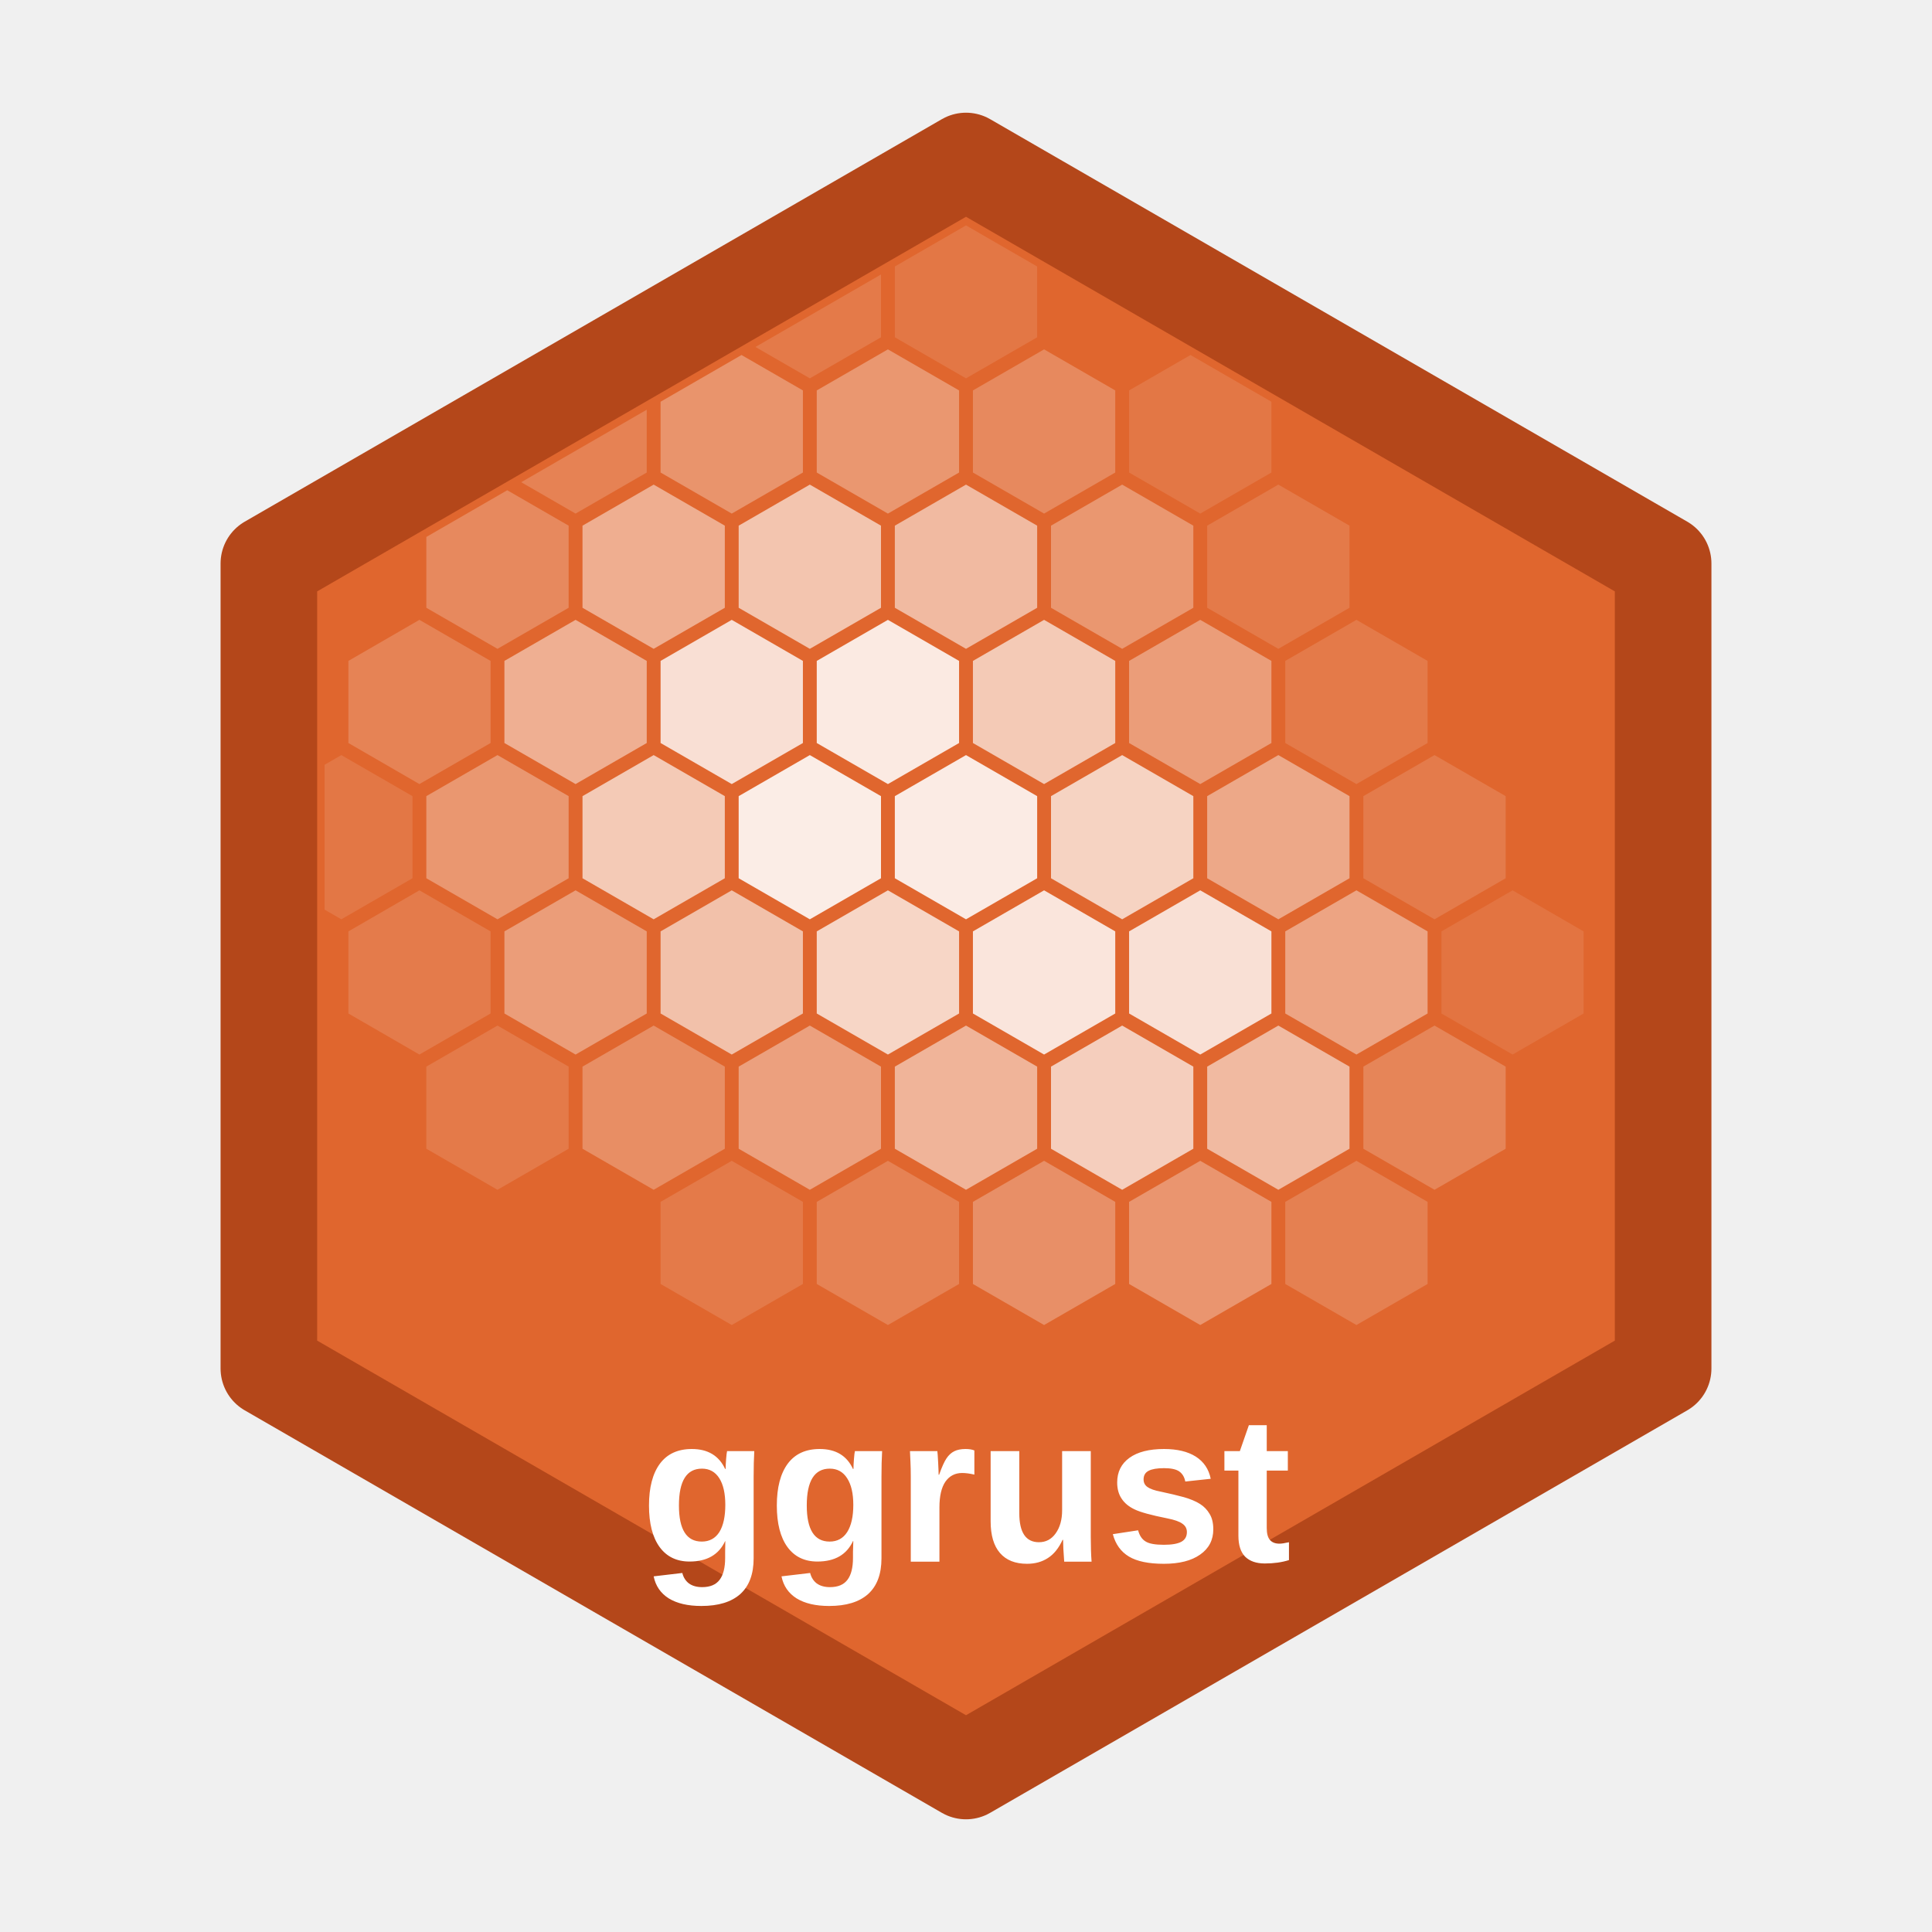
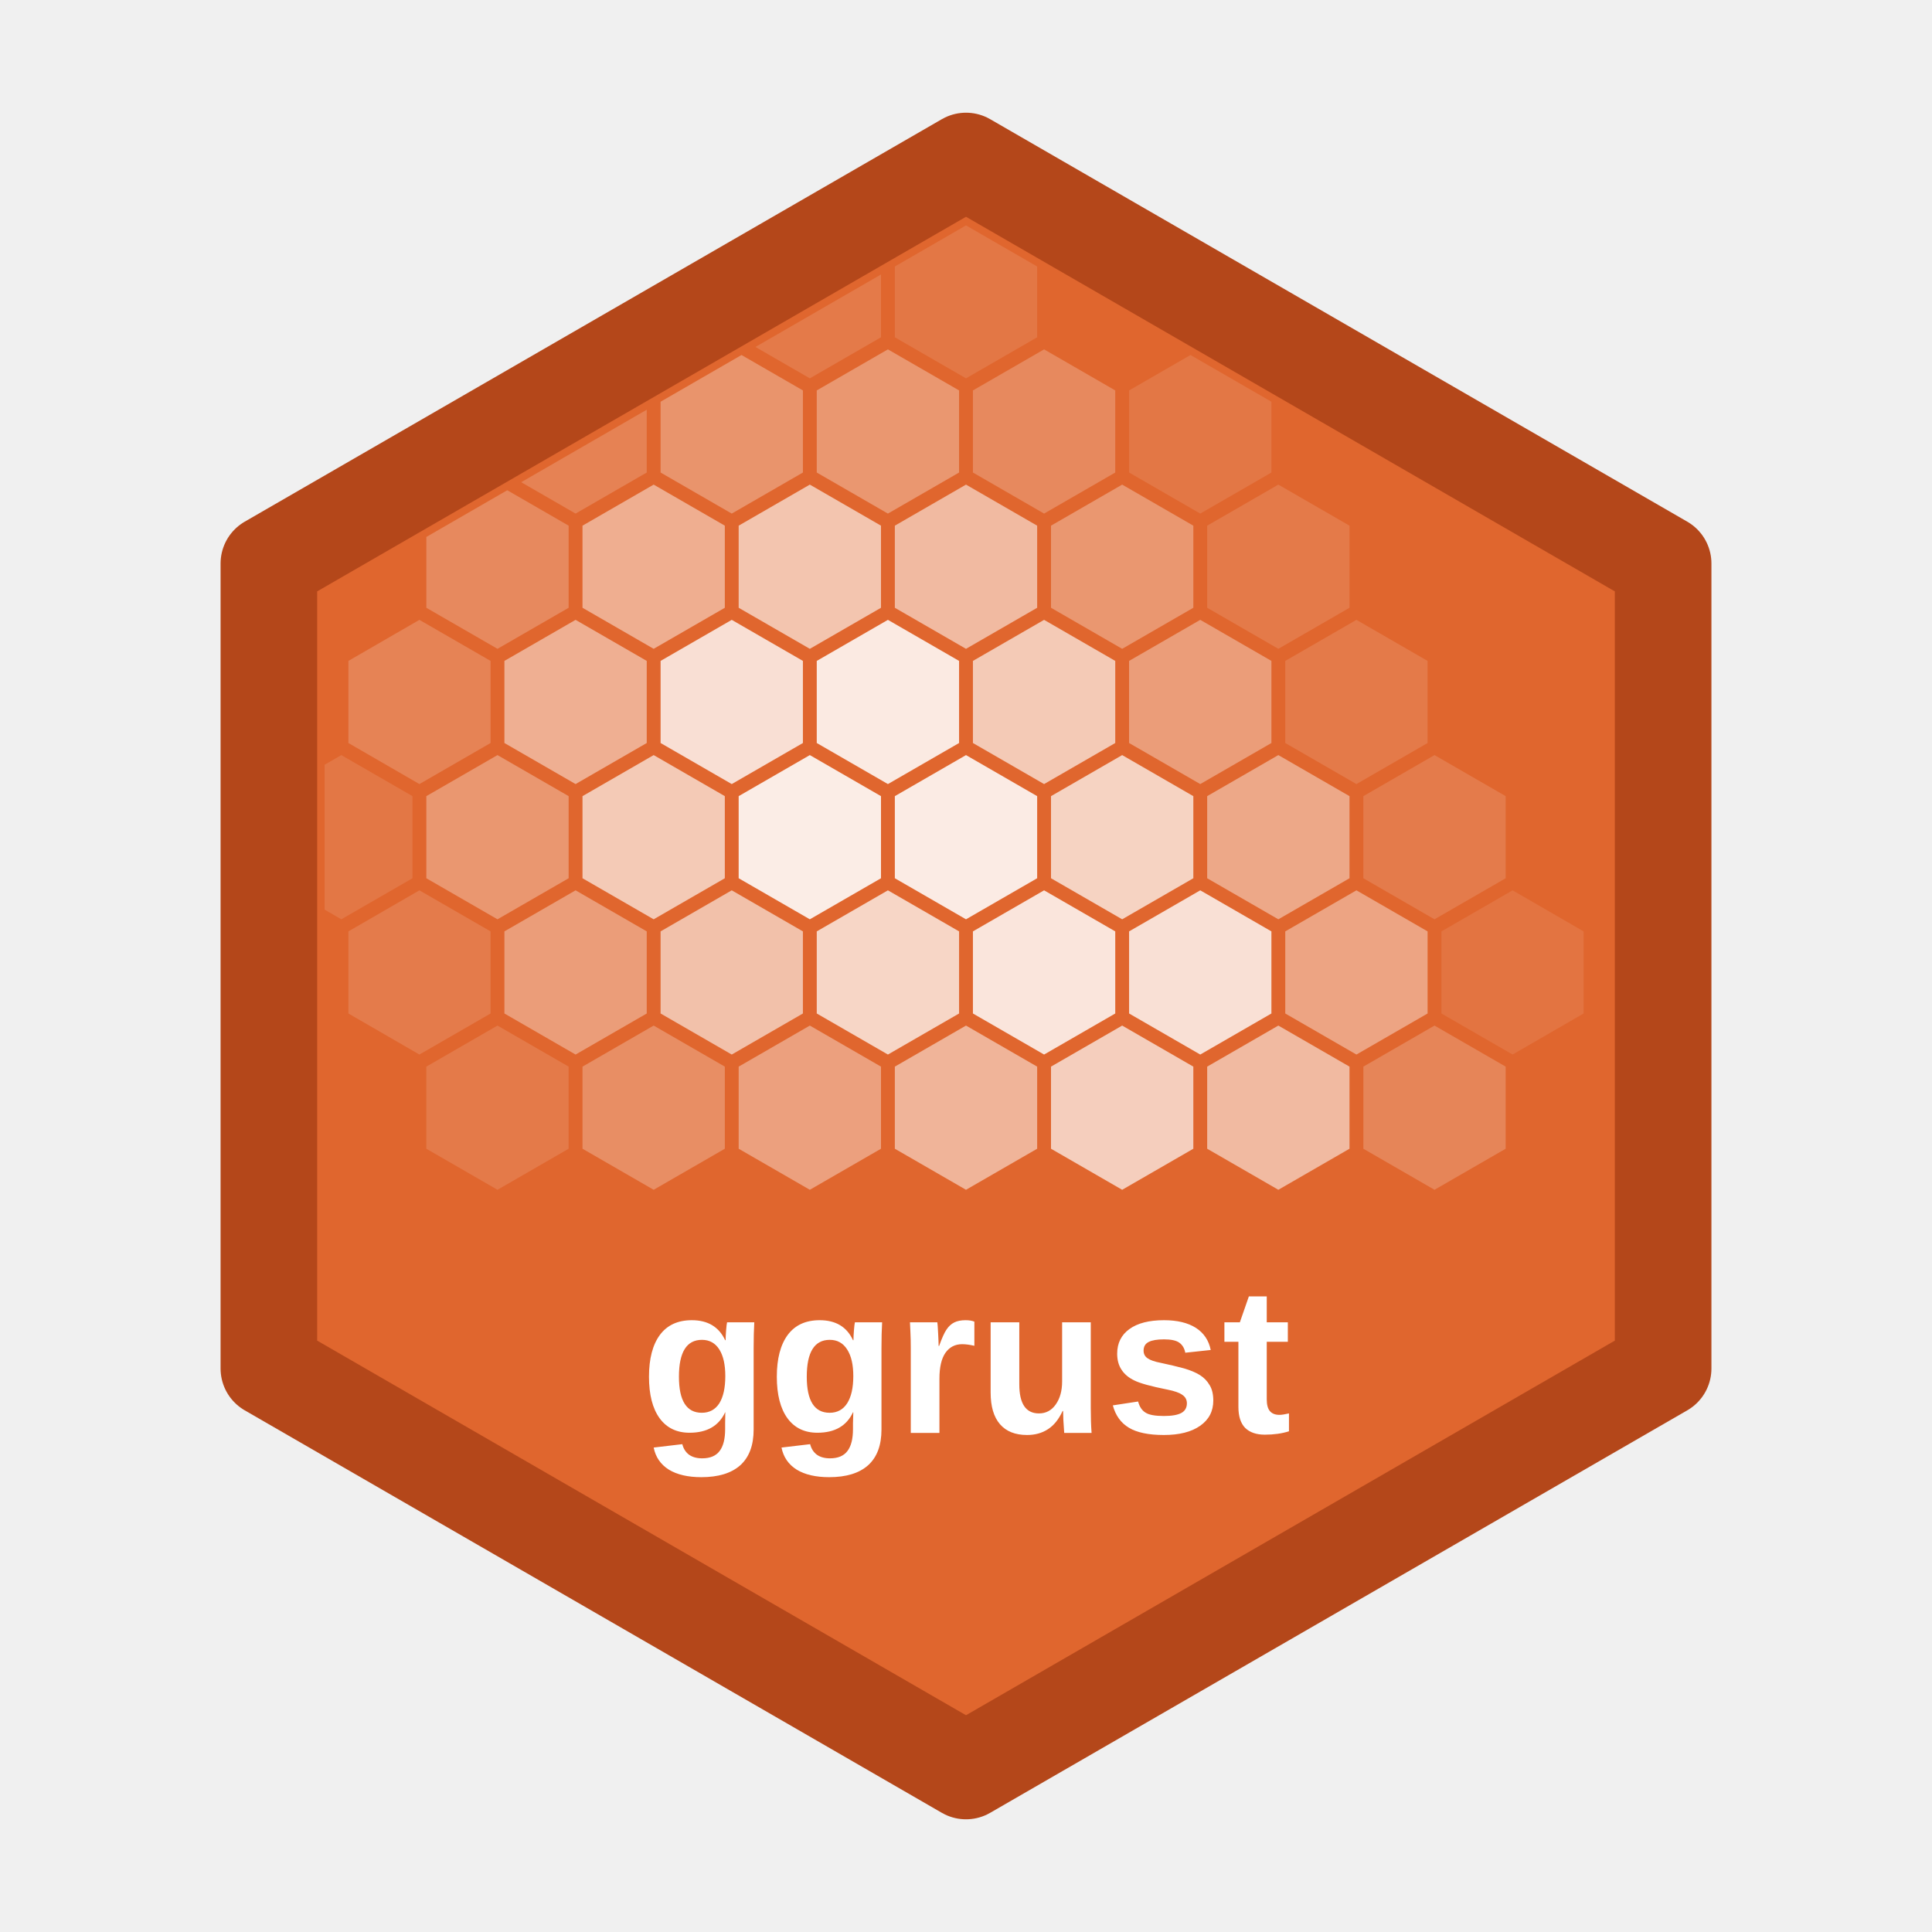
<svg xmlns="http://www.w3.org/2000/svg" viewBox="0 0 120 120" role="img" aria-label="ggrust">
  <defs>
    <clipPath id="bins">
      <polygon points="60,14 99.84,37 99.84,83 60,106 20.16,83 20.16,37" />
    </clipPath>
  </defs>
  <polygon points="60,10 103.3,35 103.3,85 60,110 16.7,85 16.7,35" fill="#E0662E" stroke="#B4471A" stroke-width="6" stroke-linejoin="round" />
  <g clip-path="url(#bins)">
    <polygon points="40.6,13.3 45.02,15.85 45.02,20.95 40.6,23.5 36.18,20.95 36.18,15.85" fill="#FFFFFF" fill-opacity="0.1" />
    <polygon points="50.3,13.3 54.72,15.85 54.72,20.95 50.3,23.5 45.88,20.95 45.88,15.85" fill="#FFFFFF" fill-opacity="0.13" />
    <polygon points="60,13.3 64.42,15.85 64.42,20.95 60,23.5 55.58,20.95 55.58,15.85" fill="#FFFFFF" fill-opacity="0.11" />
    <polygon points="35.75,21.7 40.17,24.25 40.17,29.35 35.75,31.9 31.33,29.35 31.33,24.25" fill="#FFFFFF" fill-opacity="0.18" />
    <polygon points="45.45,21.7 49.87,24.25 49.87,29.35 45.45,31.9 41.03,29.35 41.03,24.25" fill="#FFFFFF" fill-opacity="0.3" />
    <polygon points="55.15,21.7 59.57,24.25 59.57,29.35 55.15,31.9 50.73,29.35 50.73,24.25" fill="#FFFFFF" fill-opacity="0.32" />
    <polygon points="64.85,21.7 69.27,24.25 69.27,29.35 64.85,31.9 60.43,29.35 60.43,24.25" fill="#FFFFFF" fill-opacity="0.23" />
    <polygon points="74.55,21.7 78.97,24.25 78.97,29.35 74.55,31.9 70.13,29.35 70.13,24.25" fill="#FFFFFF" fill-opacity="0.11" />
    <polygon points="30.9,30.1 35.32,32.65 35.32,37.75 30.9,40.3 26.48,37.75 26.48,32.65" fill="#FFFFFF" fill-opacity="0.23" />
    <polygon points="40.6,30.1 45.02,32.65 45.02,37.75 40.6,40.3 36.18,37.75 36.18,32.65" fill="#FFFFFF" fill-opacity="0.47" />
    <polygon points="50.3,30.1 54.72,32.65 54.72,37.75 50.3,40.3 45.88,37.75 45.88,32.65" fill="#FFFFFF" fill-opacity="0.62" />
    <polygon points="60,30.1 64.42,32.65 64.42,37.75 60,40.3 55.58,37.75 55.58,32.65" fill="#FFFFFF" fill-opacity="0.55" />
    <polygon points="69.7,30.1 74.12,32.65 74.12,37.75 69.7,40.3 65.28,37.75 65.28,32.65" fill="#FFFFFF" fill-opacity="0.32" />
    <polygon points="79.4,30.1 83.82,32.65 83.82,37.75 79.4,40.3 74.98,37.75 74.98,32.65" fill="#FFFFFF" fill-opacity="0.13" />
    <polygon points="26.05,38.5 30.47,41.05 30.47,46.15 26.05,48.7 21.64,46.15 21.64,41.05" fill="#FFFFFF" fill-opacity="0.19" />
    <polygon points="35.75,38.5 40.17,41.05 40.17,46.15 35.75,48.7 31.33,46.15 31.33,41.05" fill="#FFFFFF" fill-opacity="0.48" />
    <polygon points="45.45,38.5 49.87,41.05 49.87,46.15 45.45,48.7 41.03,46.15 41.03,41.05" fill="#FFFFFF" fill-opacity="0.79" />
    <polygon points="55.15,38.5 59.57,41.05 59.57,46.15 55.15,48.7 50.73,46.15 50.73,41.05" fill="#FFFFFF" fill-opacity="0.86" />
    <polygon points="64.85,38.5 69.27,41.05 69.27,46.15 64.85,48.7 60.43,46.15 60.43,41.05" fill="#FFFFFF" fill-opacity="0.65" />
    <polygon points="74.55,38.5 78.97,41.05 78.97,46.15 74.55,48.7 70.13,46.15 70.13,41.05" fill="#FFFFFF" fill-opacity="0.36" />
    <polygon points="84.25,38.5 88.67,41.05 88.67,46.15 84.25,48.7 79.83,46.15 79.83,41.05" fill="#FFFFFF" fill-opacity="0.13" />
    <polygon points="21.2,46.9 25.62,49.45 25.62,54.55 21.2,57.1 16.79,54.55 16.79,49.45" fill="#FFFFFF" fill-opacity="0.11" />
    <polygon points="30.9,46.9 35.32,49.45 35.32,54.55 30.9,57.1 26.48,54.55 26.48,49.45" fill="#FFFFFF" fill-opacity="0.32" />
    <polygon points="40.6,46.9 45.02,49.45 45.02,54.55 40.6,57.1 36.18,54.55 36.18,49.45" fill="#FFFFFF" fill-opacity="0.65" />
    <polygon points="50.3,46.9 54.72,49.45 54.72,54.55 50.3,57.1 45.88,54.55 45.88,49.45" fill="#FFFFFF" fill-opacity="0.88" />
    <polygon points="60,46.9 64.42,49.45 64.42,54.55 60,57.1 55.58,54.55 55.58,49.45" fill="#FFFFFF" fill-opacity="0.87" />
    <polygon points="69.7,46.9 74.12,49.45 74.12,54.55 69.7,57.1 65.28,54.55 65.28,49.45" fill="#FFFFFF" fill-opacity="0.71" />
    <polygon points="79.4,46.9 83.82,49.45 83.82,54.55 79.4,57.1 74.98,54.55 74.98,49.45" fill="#FFFFFF" fill-opacity="0.43" />
    <polygon points="89.1,46.9 93.52,49.45 93.52,54.55 89.1,57.1 84.68,54.55 84.68,49.45" fill="#FFFFFF" fill-opacity="0.14" />
    <polygon points="26.05,55.3 30.47,57.85 30.47,62.95 26.05,65.5 21.64,62.95 21.64,57.85" fill="#FFFFFF" fill-opacity="0.14" />
    <polygon points="35.75,55.3 40.17,57.85 40.17,62.95 35.75,65.5 31.33,62.95 31.33,57.85" fill="#FFFFFF" fill-opacity="0.36" />
    <polygon points="45.45,55.3 49.87,57.85 49.87,62.95 45.45,65.5 41.03,62.95 41.03,57.85" fill="#FFFFFF" fill-opacity="0.59" />
    <polygon points="55.15,55.3 59.57,57.85 59.57,62.95 55.15,65.5 50.73,62.95 50.73,57.85" fill="#FFFFFF" fill-opacity="0.73" />
    <polygon points="64.85,55.3 69.27,57.85 69.27,62.95 64.85,65.5 60.43,62.95 60.43,57.85" fill="#FFFFFF" fill-opacity="0.83" />
    <polygon points="74.55,55.3 78.97,57.85 78.97,62.95 74.55,65.5 70.13,62.95 70.13,57.85" fill="#FFFFFF" fill-opacity="0.8" />
    <polygon points="84.25,55.3 88.67,57.85 88.67,62.95 84.25,65.5 79.83,62.95 79.83,57.85" fill="#FFFFFF" fill-opacity="0.41" />
    <polygon points="93.95,55.3 98.36,57.85 98.36,62.95 93.95,65.5 89.53,62.95 89.53,57.85" fill="#FFFFFF" fill-opacity="0.09" />
    <polygon points="30.9,63.7 35.32,66.25 35.32,71.35 30.9,73.9 26.48,71.35 26.48,66.25" fill="#FFFFFF" fill-opacity="0.13" />
    <polygon points="40.6,63.7 45.02,66.25 45.02,71.35 40.6,73.9 36.18,71.35 36.18,66.25" fill="#FFFFFF" fill-opacity="0.26" />
    <polygon points="50.3,63.7 54.72,66.25 54.72,71.35 50.3,73.9 45.88,71.35 45.88,66.25" fill="#FFFFFF" fill-opacity="0.38" />
    <polygon points="60,63.7 64.42,66.25 64.42,71.35 60,73.9 55.58,71.35 55.58,66.25" fill="#FFFFFF" fill-opacity="0.51" />
    <polygon points="69.7,63.7 74.12,66.25 74.12,71.35 69.7,73.9 65.28,71.35 65.28,66.25" fill="#FFFFFF" fill-opacity="0.68" />
    <polygon points="79.4,63.7 83.82,66.25 83.82,71.35 79.4,73.9 74.98,71.35 74.98,66.25" fill="#FFFFFF" fill-opacity="0.55" />
    <polygon points="89.1,63.7 93.52,66.25 93.52,71.35 89.1,73.9 84.68,71.35 84.68,66.25" fill="#FFFFFF" fill-opacity="0.2" />
-     <polygon points="45.45,72.1 49.87,74.65 49.87,79.75 45.45,82.3 41.03,79.75 41.03,74.65" fill="#FFFFFF" fill-opacity="0.13" />
-     <polygon points="55.15,72.1 59.57,74.65 59.57,79.75 55.15,82.3 50.73,79.75 50.73,74.65" fill="#FFFFFF" fill-opacity="0.18" />
-     <polygon points="64.85,72.1 69.27,74.65 69.27,79.75 64.85,82.3 60.43,79.75 60.43,74.65" fill="#FFFFFF" fill-opacity="0.27" />
-     <polygon points="74.55,72.1 78.97,74.65 78.97,79.75 74.55,82.3 70.13,79.75 70.13,74.65" fill="#FFFFFF" fill-opacity="0.31" />
-     <polygon points="84.25,72.1 88.67,74.65 88.67,79.75 84.25,82.3 79.83,79.75 79.83,74.65" fill="#FFFFFF" fill-opacity="0.17" />
  </g>
-   <path fill="#FFFFFF" d="M43.56 99.75Q42.31 99.75 41.54 99.28Q40.78 98.80 40.60 97.91L42.38 97.70Q42.48 98.11 42.79 98.35Q43.11 98.58 43.61 98.58Q44.36 98.58 44.70 98.12Q45.04 97.67 45.04 96.77V96.40L45.05 95.72H45.04Q44.45 96.99 42.83 96.99Q41.63 96.99 40.97 96.09Q40.31 95.18 40.31 93.51Q40.31 91.83 40.99 90.91Q41.67 90.00 42.97 90.00Q44.46 90.00 45.04 91.24H45.07Q45.07 91.01 45.10 90.63Q45.13 90.25 45.16 90.13H46.85Q46.81 90.82 46.81 91.72V96.79Q46.81 98.26 45.98 99.01Q45.15 99.75 43.56 99.75ZM45.05 93.47Q45.05 92.41 44.68 91.82Q44.30 91.22 43.60 91.22Q42.17 91.22 42.17 93.51Q42.17 95.75 43.59 95.75Q44.30 95.75 44.68 95.16Q45.05 94.56 45.05 93.47Z M51.50 99.75Q50.25 99.75 49.48 99.28Q48.72 98.80 48.54 97.91L50.32 97.70Q50.42 98.11 50.73 98.35Q51.05 98.58 51.55 98.58Q52.30 98.58 52.64 98.12Q52.98 97.67 52.98 96.77V96.40L53.00 95.72H52.98Q52.39 96.99 50.77 96.99Q49.57 96.99 48.91 96.09Q48.25 95.18 48.25 93.51Q48.25 91.83 48.93 90.91Q49.61 90.00 50.91 90.00Q52.41 90.00 52.98 91.24H53.01Q53.01 91.01 53.04 90.63Q53.07 90.25 53.10 90.13H54.79Q54.75 90.82 54.75 91.72V96.79Q54.75 98.26 53.92 99.01Q53.09 99.75 51.50 99.75ZM53.00 93.47Q53.00 92.41 52.62 91.82Q52.24 91.22 51.54 91.22Q50.11 91.22 50.11 93.51Q50.11 95.75 51.53 95.75Q52.24 95.75 52.62 95.16Q53.00 94.56 53.00 93.47Z M56.57 97.00V91.74Q56.57 91.18 56.55 90.80Q56.54 90.42 56.52 90.13H58.22Q58.24 90.25 58.27 90.83Q58.30 91.41 58.30 91.60H58.33Q58.59 90.87 58.79 90.58Q58.99 90.28 59.27 90.14Q59.55 90.00 59.97 90.00Q60.31 90.00 60.52 90.09V91.59Q60.09 91.49 59.76 91.49Q59.10 91.49 58.72 92.03Q58.35 92.57 58.35 93.63V97.00Z M63.31 90.13V93.98Q63.31 95.79 64.53 95.79Q65.18 95.79 65.57 95.24Q65.97 94.68 65.97 93.81V90.13H67.75V95.46Q67.75 96.34 67.80 97.00H66.10Q66.03 96.09 66.03 95.64H66.00Q65.64 96.42 65.09 96.77Q64.54 97.13 63.79 97.13Q62.69 97.13 62.11 96.46Q61.53 95.79 61.53 94.49V90.13Z M75.36 94.99Q75.36 95.99 74.54 96.56Q73.73 97.13 72.29 97.13Q70.87 97.13 70.12 96.68Q69.37 96.23 69.12 95.29L70.69 95.05Q70.82 95.54 71.15 95.74Q71.47 95.95 72.29 95.95Q73.03 95.95 73.38 95.76Q73.72 95.57 73.72 95.16Q73.72 94.83 73.44 94.64Q73.17 94.44 72.51 94.31Q71.00 94.01 70.47 93.75Q69.94 93.50 69.67 93.09Q69.39 92.68 69.39 92.08Q69.39 91.10 70.15 90.55Q70.91 90.00 72.30 90.00Q73.52 90.00 74.27 90.47Q75.02 90.95 75.20 91.85L73.62 92.02Q73.54 91.60 73.24 91.39Q72.95 91.19 72.30 91.19Q71.66 91.19 71.35 91.35Q71.03 91.51 71.03 91.89Q71.03 92.19 71.27 92.36Q71.52 92.54 72.10 92.65Q72.90 92.82 73.53 92.99Q74.15 93.17 74.53 93.41Q74.91 93.65 75.13 94.03Q75.36 94.40 75.36 94.99Z M78.56 97.11Q77.77 97.11 77.34 96.69Q76.92 96.26 76.92 95.39V91.34H76.05V90.13H77.01L77.57 88.52H78.68V90.13H79.99V91.34H78.68V94.91Q78.68 95.41 78.87 95.64Q79.07 95.88 79.47 95.88Q79.67 95.88 80.06 95.79V96.90Q79.40 97.11 78.56 97.11Z" />
+   <path fill="#FFFFFF" d="M43.56 91.75Q42.31 91.75 41.54 91.28Q40.78 90.80 40.60 89.91L42.38 89.70Q42.48 90.11 42.79 90.35Q43.11 90.58 43.61 90.58Q44.36 90.58 44.70 90.12Q45.04 89.67 45.04 88.77V88.40L45.05 87.72H45.04Q44.45 88.99 42.83 88.99Q41.63 88.99 40.97 88.09Q40.31 87.18 40.31 85.51Q40.31 83.83 40.99 82.91Q41.67 82.00 42.97 82.00Q44.46 82.00 45.04 83.24H45.07Q45.07 83.01 45.10 82.63Q45.13 82.25 45.16 82.13H46.85Q46.81 82.82 46.81 83.72V88.79Q46.81 90.26 45.98 91.01Q45.15 91.75 43.56 91.75ZM45.05 85.47Q45.05 84.41 44.68 83.82Q44.30 83.22 43.60 83.22Q42.17 83.22 42.17 85.51Q42.17 87.75 43.59 87.75Q44.30 87.75 44.68 87.16Q45.05 86.56 45.05 85.47Z M51.50 91.75Q50.25 91.75 49.48 91.28Q48.72 90.80 48.54 89.91L50.32 89.70Q50.42 90.11 50.73 90.35Q51.05 90.58 51.55 90.58Q52.30 90.58 52.64 90.12Q52.98 89.67 52.98 88.77V88.40L53.00 87.72H52.98Q52.39 88.99 50.77 88.99Q49.57 88.99 48.91 88.09Q48.25 87.18 48.25 85.51Q48.25 83.83 48.93 82.91Q49.61 82.00 50.91 82.00Q52.41 82.00 52.98 83.24H53.01Q53.01 83.01 53.04 82.63Q53.07 82.25 53.10 82.13H54.79Q54.75 82.82 54.75 83.72V88.79Q54.75 90.26 53.92 91.01Q53.09 91.75 51.50 91.75ZM53.00 85.47Q53.00 84.41 52.62 83.82Q52.24 83.22 51.54 83.22Q50.11 83.22 50.11 85.51Q50.11 87.75 51.53 87.75Q52.24 87.75 52.62 87.16Q53.00 86.56 53.00 85.47Z M56.57 89.00V83.74Q56.57 83.18 56.55 82.80Q56.54 82.42 56.52 82.13H58.22Q58.24 82.25 58.27 82.83Q58.30 83.41 58.30 83.60H58.33Q58.59 82.87 58.79 82.58Q58.99 82.28 59.27 82.14Q59.55 82.00 59.97 82.00Q60.31 82.00 60.52 82.09V83.59Q60.09 83.49 59.76 83.49Q59.10 83.49 58.72 84.03Q58.35 84.57 58.35 85.63V89.00Z M63.31 82.13V85.98Q63.31 87.79 64.53 87.79Q65.18 87.79 65.57 87.24Q65.97 86.68 65.97 85.81V82.13H67.75V87.46Q67.75 88.34 67.80 89.00H66.10Q66.03 88.09 66.03 87.64H66.00Q65.64 88.42 65.09 88.77Q64.54 89.13 63.79 89.13Q62.69 89.13 62.11 88.46Q61.53 87.79 61.53 86.49V82.13Z M75.36 86.99Q75.36 87.99 74.54 88.56Q73.73 89.13 72.29 89.13Q70.87 89.13 70.12 88.68Q69.37 88.23 69.12 87.29L70.69 87.05Q70.82 87.54 71.15 87.74Q71.47 87.95 72.29 87.95Q73.03 87.95 73.38 87.76Q73.72 87.57 73.72 87.16Q73.72 86.83 73.44 86.64Q73.17 86.44 72.51 86.31Q71.00 86.01 70.47 85.75Q69.94 85.50 69.67 85.09Q69.39 84.68 69.39 84.08Q69.39 83.10 70.15 82.55Q70.91 82.00 72.30 82.00Q73.52 82.00 74.27 82.47Q75.02 82.95 75.20 83.85L73.62 84.02Q73.54 83.60 73.24 83.39Q72.95 83.19 72.30 83.19Q71.66 83.19 71.35 83.35Q71.03 83.51 71.03 83.89Q71.03 84.19 71.27 84.36Q71.52 84.54 72.10 84.65Q72.90 84.82 73.53 84.99Q74.15 85.17 74.53 85.41Q74.91 85.65 75.13 86.03Q75.36 86.40 75.36 86.99Z M78.56 89.11Q77.77 89.11 77.34 88.69Q76.92 88.26 76.92 87.39V83.34H76.05V82.13H77.01L77.57 80.52H78.68V82.13H79.99V83.34H78.68V86.91Q78.68 87.41 78.87 87.64Q79.07 87.88 79.47 87.88Q79.67 87.88 80.06 87.79V88.90Q79.40 89.11 78.56 89.11Z" />
</svg>
